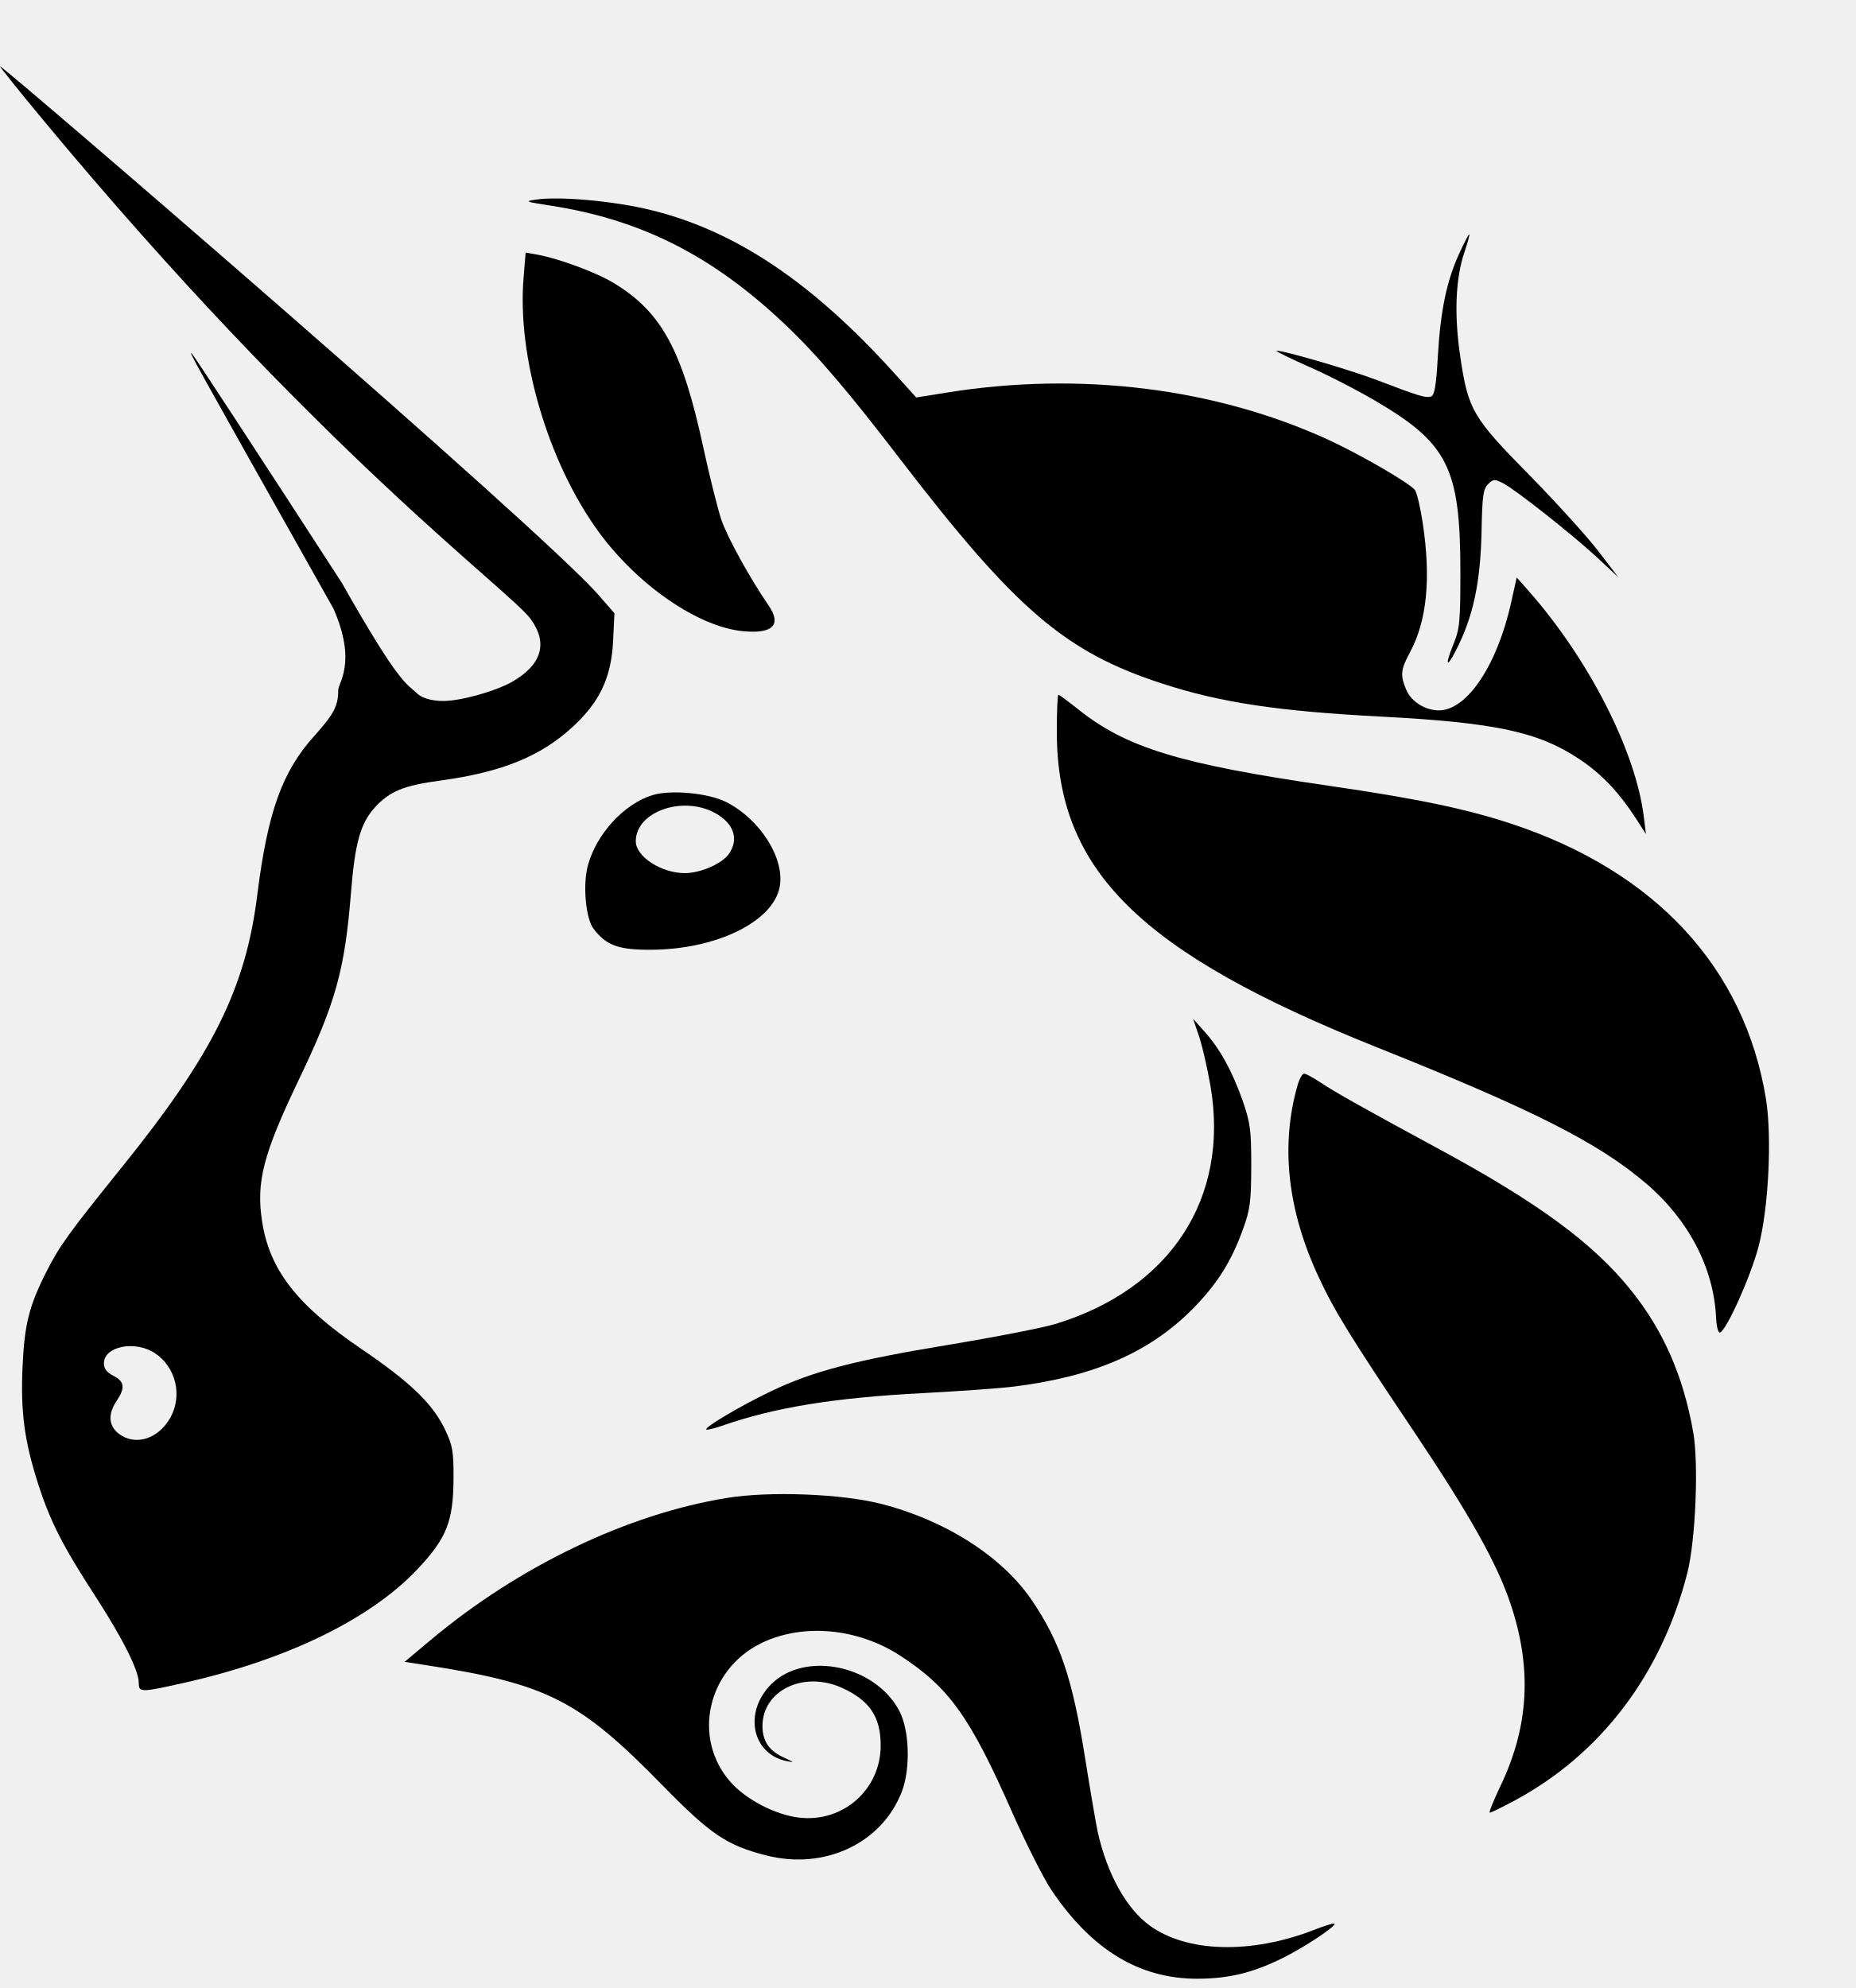
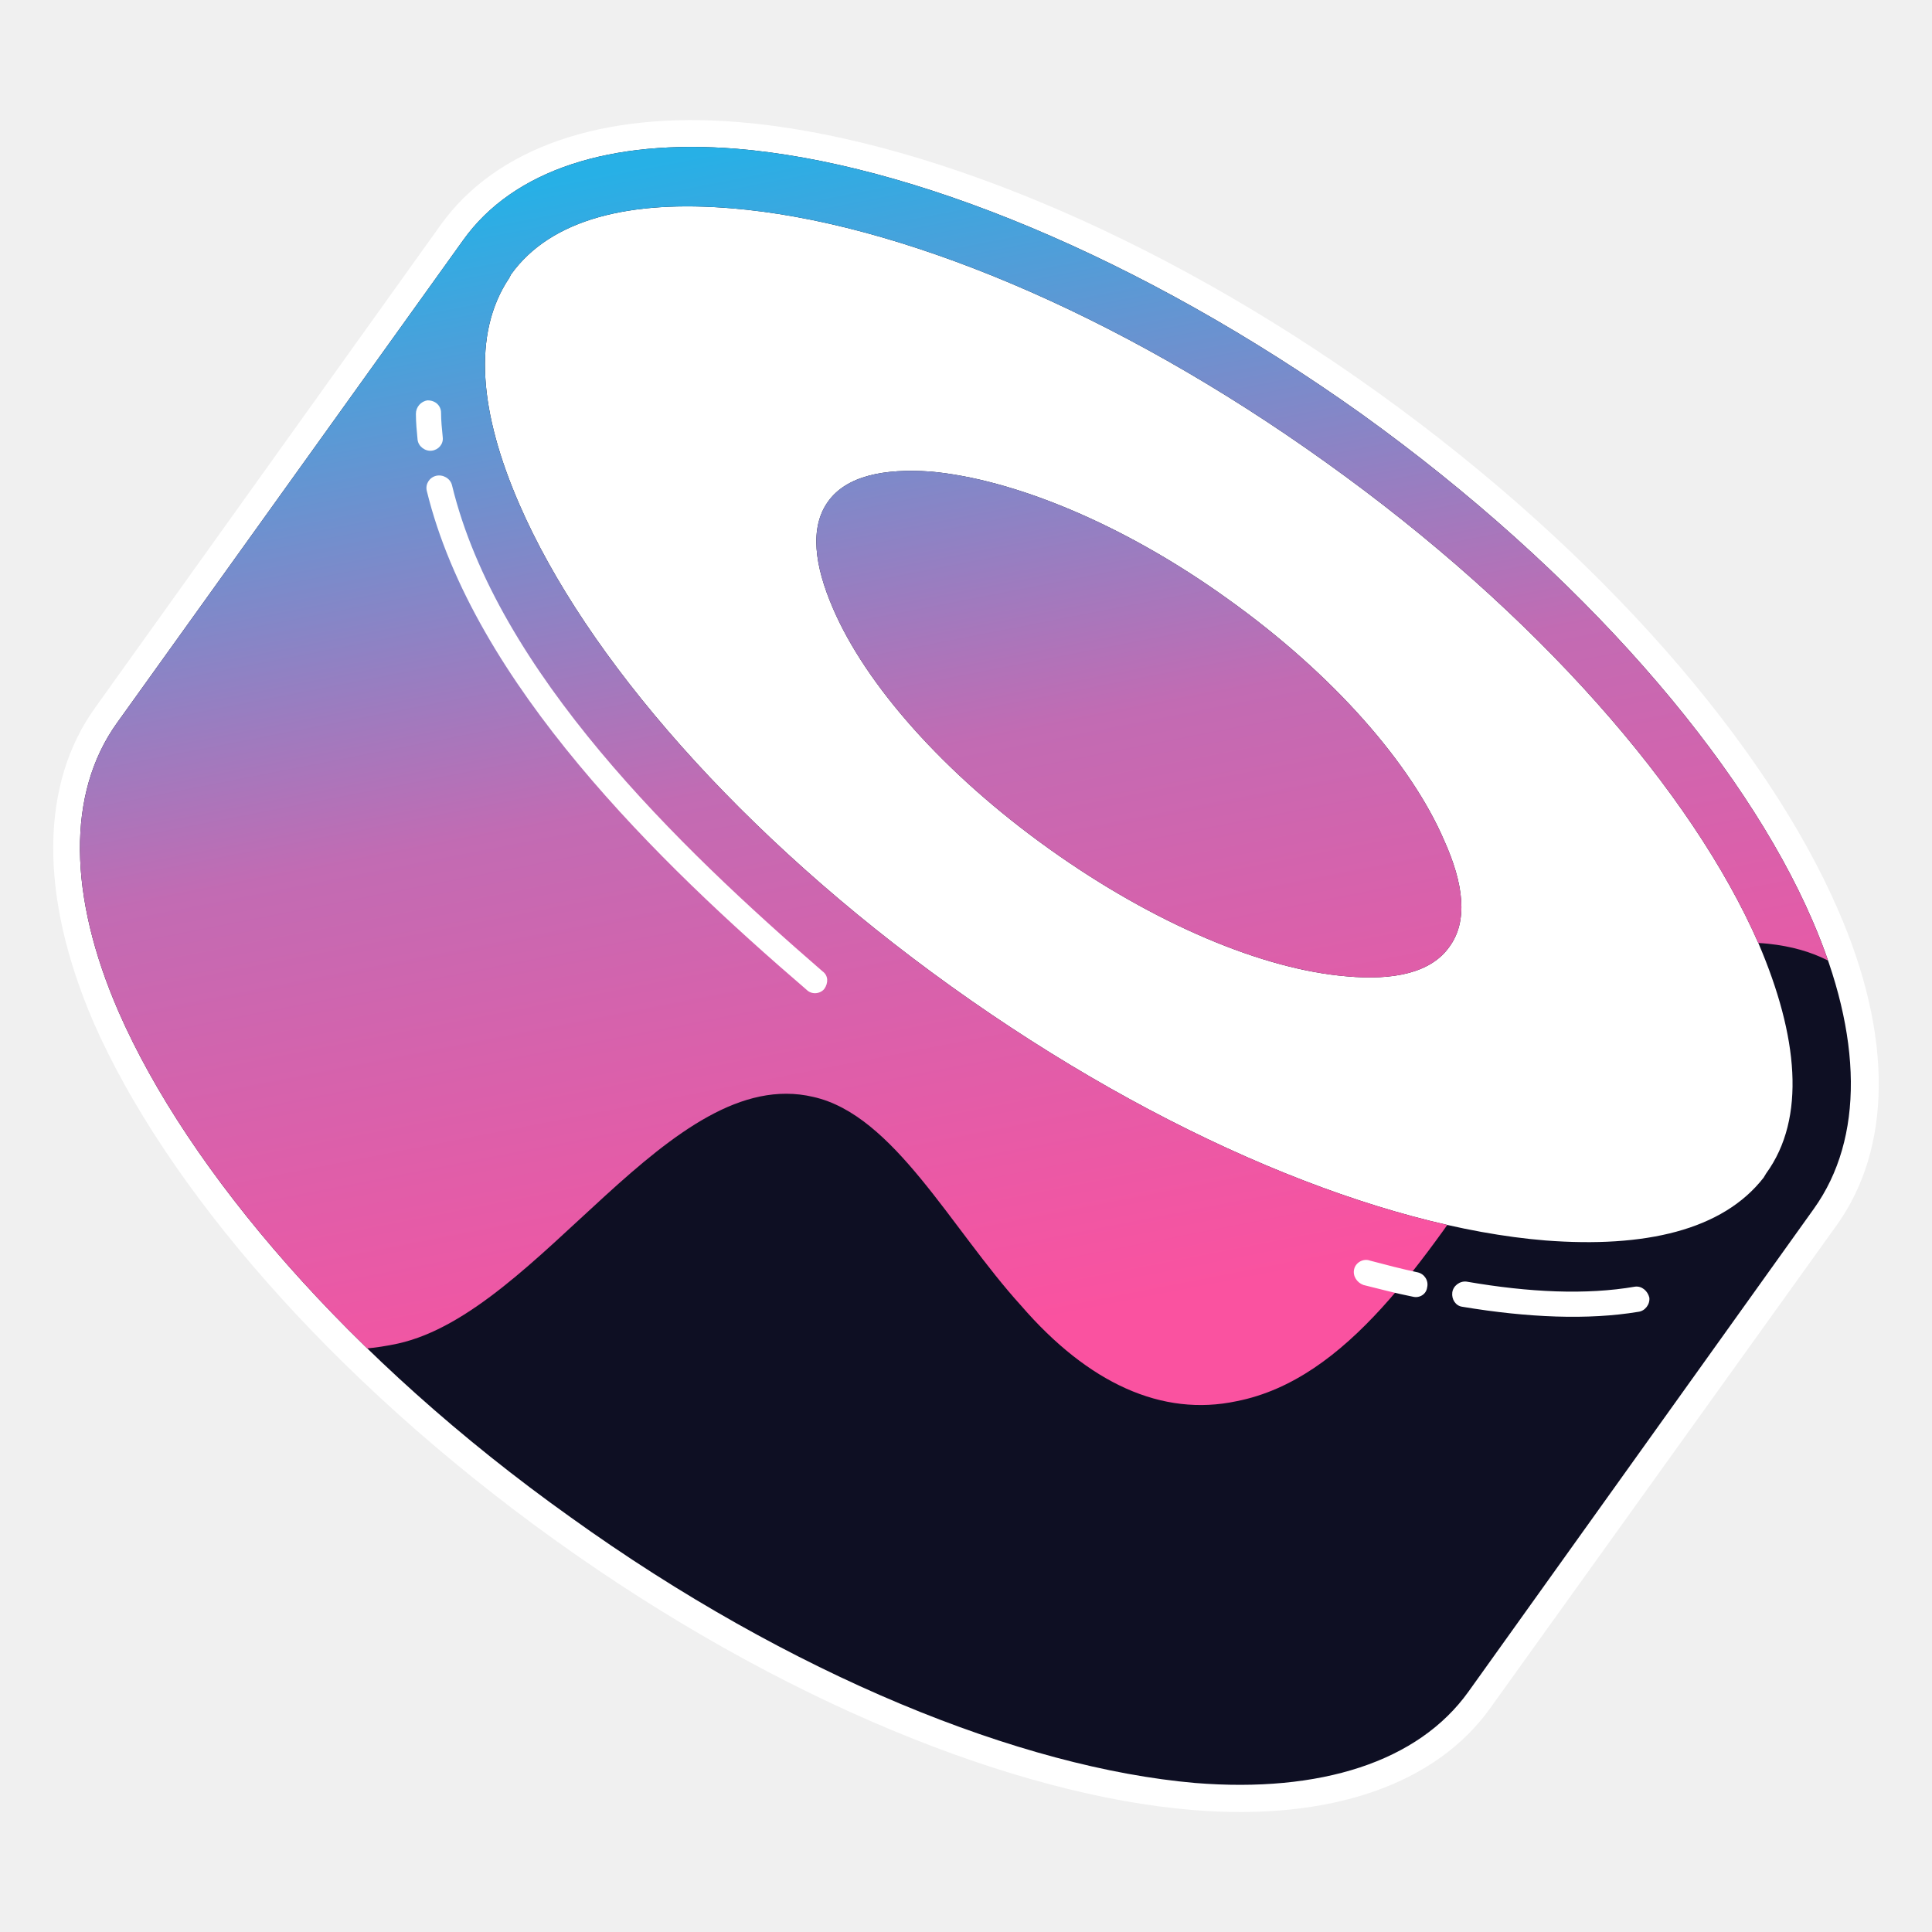
- <svg xmlns="http://www.w3.org/2000/svg" width="14" height="15" viewBox="0 0 14 15" fill="none">
-   <g style="mix-blend-mode:darken">
-     <path d="M4.152 1.551C3.964 1.522 3.956 1.519 4.045 1.506C4.214 1.48 4.615 1.515 4.891 1.58C5.535 1.732 6.121 2.122 6.747 2.815L6.913 2.999L7.151 2.961C8.153 2.801 9.172 2.928 10.024 3.319C10.259 3.427 10.629 3.641 10.675 3.696C10.69 3.714 10.717 3.827 10.735 3.947C10.798 4.365 10.767 4.684 10.638 4.923C10.568 5.053 10.564 5.094 10.611 5.206C10.649 5.294 10.753 5.36 10.857 5.36C11.069 5.36 11.297 5.019 11.402 4.546L11.444 4.357L11.527 4.451C11.983 4.965 12.342 5.665 12.403 6.163L12.419 6.293L12.343 6.175C12.211 5.972 12.078 5.833 11.908 5.722C11.602 5.521 11.279 5.452 10.422 5.407C9.648 5.367 9.21 5.301 8.776 5.16C8.037 4.921 7.665 4.602 6.787 3.458C6.397 2.949 6.157 2.668 5.917 2.442C5.372 1.927 4.837 1.657 4.152 1.551Z" fill="black" />
-     <path d="M10.849 2.686C10.869 2.346 10.915 2.121 11.009 1.916C11.046 1.835 11.08 1.768 11.086 1.768C11.091 1.768 11.075 1.828 11.05 1.901C10.982 2.101 10.971 2.373 11.018 2.69C11.077 3.092 11.111 3.15 11.539 3.584C11.739 3.788 11.972 4.045 12.057 4.155L12.211 4.356L12.057 4.212C11.869 4.037 11.436 3.695 11.341 3.646C11.277 3.614 11.267 3.614 11.228 3.653C11.191 3.689 11.184 3.743 11.179 3.999C11.171 4.398 11.116 4.654 10.984 4.91C10.913 5.048 10.902 5.019 10.966 4.862C11.014 4.746 11.019 4.694 11.019 4.308C11.018 3.533 10.925 3.346 10.382 3.027C10.245 2.946 10.018 2.829 9.878 2.768C9.739 2.706 9.628 2.652 9.632 2.648C9.647 2.633 10.177 2.787 10.39 2.868C10.708 2.99 10.76 3.005 10.799 2.991C10.824 2.981 10.837 2.906 10.849 2.686Z" fill="black" />
-     <path d="M4.517 4.013C4.136 3.491 3.899 2.69 3.951 2.091L3.966 1.906L4.053 1.921C4.217 1.951 4.498 2.055 4.63 2.135C4.991 2.353 5.148 2.64 5.307 3.378C5.354 3.594 5.415 3.839 5.443 3.922C5.488 4.055 5.66 4.366 5.799 4.568C5.899 4.714 5.833 4.783 5.611 4.763C5.272 4.733 4.813 4.418 4.517 4.013Z" fill="black" />
-     <path d="M10.386 7.901C8.602 7.187 7.974 6.567 7.974 5.522C7.974 5.368 7.979 5.242 7.986 5.242C7.992 5.242 8.061 5.293 8.139 5.355C8.501 5.643 8.906 5.766 10.027 5.929C10.688 6.025 11.059 6.102 11.402 6.215C12.49 6.574 13.164 7.302 13.325 8.294C13.371 8.583 13.344 9.123 13.268 9.408C13.209 9.633 13.026 10.039 12.978 10.054C12.964 10.059 12.951 10.008 12.948 9.938C12.93 9.566 12.74 9.203 12.422 8.931C12.06 8.622 11.575 8.376 10.386 7.901Z" fill="black" />
-     <path d="M9.134 8.197C9.111 8.065 9.073 7.896 9.048 7.822L9.002 7.687L9.087 7.782C9.204 7.912 9.296 8.079 9.375 8.302C9.434 8.472 9.441 8.522 9.441 8.798C9.44 9.069 9.433 9.126 9.377 9.279C9.29 9.52 9.182 9.69 9.001 9.874C8.675 10.204 8.256 10.386 7.651 10.462C7.546 10.475 7.24 10.497 6.971 10.511C6.292 10.546 5.845 10.619 5.444 10.759C5.386 10.779 5.335 10.791 5.329 10.786C5.313 10.77 5.587 10.608 5.812 10.5C6.13 10.347 6.447 10.264 7.157 10.147C7.508 10.089 7.87 10.018 7.962 9.99C8.83 9.726 9.277 9.043 9.134 8.197Z" fill="black" />
-     <path d="M9.952 9.641C9.715 9.135 9.66 8.646 9.79 8.19C9.804 8.141 9.826 8.101 9.84 8.101C9.853 8.101 9.909 8.131 9.964 8.168C10.073 8.241 10.292 8.364 10.876 8.68C11.604 9.075 12.02 9.38 12.302 9.73C12.549 10.035 12.702 10.384 12.776 10.808C12.818 11.049 12.793 11.628 12.731 11.87C12.535 12.634 12.08 13.234 11.431 13.584C11.336 13.635 11.251 13.677 11.241 13.677C11.232 13.678 11.267 13.59 11.318 13.483C11.537 13.029 11.562 12.588 11.396 12.097C11.295 11.796 11.089 11.429 10.673 10.808C10.189 10.087 10.071 9.895 9.952 9.641Z" fill="black" />
-     <path d="M3.25 12.374C3.913 11.818 4.736 11.423 5.487 11.302C5.81 11.25 6.349 11.271 6.648 11.347C7.128 11.469 7.558 11.742 7.781 12.068C7.999 12.387 8.093 12.664 8.19 13.282C8.229 13.525 8.271 13.77 8.283 13.825C8.356 14.145 8.499 14.401 8.675 14.529C8.956 14.733 9.439 14.746 9.914 14.562C9.994 14.53 10.064 14.509 10.069 14.514C10.086 14.531 9.847 14.69 9.678 14.774C9.451 14.886 9.271 14.93 9.031 14.93C8.596 14.93 8.235 14.71 7.934 14.262C7.874 14.173 7.741 13.909 7.637 13.674C7.319 12.953 7.162 12.733 6.793 12.493C6.471 12.283 6.056 12.246 5.744 12.398C5.335 12.598 5.22 13.118 5.514 13.448C5.631 13.579 5.848 13.692 6.026 13.714C6.359 13.755 6.645 13.504 6.645 13.17C6.645 12.953 6.561 12.829 6.35 12.734C6.061 12.605 5.752 12.756 5.753 13.025C5.754 13.14 5.804 13.212 5.92 13.264C5.994 13.298 5.996 13.3 5.935 13.288C5.671 13.233 5.609 12.916 5.821 12.706C6.077 12.454 6.605 12.565 6.786 12.91C6.862 13.055 6.871 13.343 6.805 13.517C6.656 13.907 6.223 14.112 5.783 14C5.484 13.924 5.362 13.842 5.001 13.473C4.374 12.831 4.131 12.706 3.227 12.566L3.053 12.539L3.25 12.374Z" fill="black" />
-     <path fill-rule="evenodd" clip-rule="evenodd" d="M0.308 0.884C2.402 3.41 3.845 4.452 4.005 4.672C4.137 4.854 4.087 5.018 3.861 5.146C3.735 5.217 3.475 5.289 3.346 5.289C3.199 5.289 3.148 5.233 3.148 5.233C3.063 5.153 3.015 5.167 2.578 4.396C1.972 3.46 1.464 2.684 1.45 2.671C1.418 2.641 1.419 2.642 2.517 4.594C2.694 5.001 2.552 5.15 2.552 5.208C2.552 5.326 2.519 5.388 2.373 5.551C2.129 5.821 2.02 6.125 1.941 6.754C1.853 7.459 1.605 7.957 0.917 8.81C0.515 9.309 0.449 9.4 0.347 9.602C0.219 9.855 0.184 9.997 0.17 10.316C0.155 10.655 0.184 10.873 0.288 11.197C0.379 11.48 0.474 11.666 0.717 12.04C0.926 12.363 1.047 12.603 1.047 12.697C1.047 12.771 1.061 12.771 1.386 12.698C2.163 12.524 2.794 12.217 3.149 11.841C3.369 11.608 3.42 11.48 3.422 11.161C3.423 10.953 3.416 10.909 3.359 10.789C3.267 10.594 3.099 10.431 2.728 10.179C2.243 9.85 2.035 9.584 1.978 9.219C1.931 8.919 1.986 8.708 2.254 8.148C2.532 7.569 2.601 7.322 2.648 6.739C2.678 6.362 2.719 6.213 2.828 6.093C2.942 5.969 3.044 5.927 3.326 5.889C3.785 5.826 4.077 5.708 4.317 5.488C4.525 5.298 4.612 5.114 4.626 4.837L4.636 4.627L4.519 4.493C4.098 4.004 0.026 0.5 0 0.5C-0.005 0.5 0.133 0.673 0.308 0.884ZM1.284 10.699C1.379 10.531 1.328 10.316 1.169 10.21C1.018 10.111 0.784 10.158 0.784 10.287C0.784 10.327 0.806 10.356 0.856 10.381C0.94 10.424 0.946 10.472 0.88 10.57C0.813 10.67 0.819 10.757 0.895 10.817C1.018 10.912 1.192 10.86 1.284 10.699Z" fill="black" />
-     <path fill-rule="evenodd" clip-rule="evenodd" d="M4.925 5.999C4.71 6.064 4.501 6.291 4.436 6.529C4.396 6.674 4.419 6.929 4.478 7.007C4.574 7.134 4.666 7.168 4.917 7.166C5.407 7.163 5.833 6.954 5.883 6.692C5.923 6.478 5.736 6.181 5.478 6.051C5.345 5.984 5.062 5.957 4.925 5.999ZM5.499 6.444C5.574 6.337 5.541 6.222 5.412 6.144C5.168 5.995 4.797 6.118 4.797 6.348C4.797 6.463 4.99 6.588 5.167 6.588C5.285 6.588 5.446 6.518 5.499 6.444Z" fill="black" />
+ <svg xmlns="http://www.w3.org/2000/svg" width="100%" height="100%" viewBox="0 0 512 512" version="1.1" xml:space="preserve" style="fill-rule:evenodd;clip-rule:evenodd;stroke-linejoin:round;stroke-miterlimit:2;">
+   <g transform="matrix(1,0,0,1,-21938.7,-17212.6)">
+     <g id="Logos">
+         </g>
+     <g transform="matrix(1.23692,1.94525e-17,-8.72859e-33,1.55612,20041.3,16222)">
+       <g id="Lite-SVG-Logo">
+             </g>
+     </g>
+     <g id="Icon-Logo" transform="matrix(0.266667,0,0,0.474074,21938.7,17212.6)">
+       <rect x="0" y="0" width="1920" height="1080" style="fill:none;" />
+       <g transform="matrix(5.26799,4.70868e-17,-3.71746e-32,3.76676,-5053.35,-2457.11)">
+         <g transform="matrix(1.53485,-7.37289e-16,-5.11207e-16,1.20744,-25893.4,-8083.24)">
+           <path d="M17721.1,7385.28C17721.1,7385.28 17678.5,7444.66 17678.5,7444.66C17671.8,7454.09 17658.8,7458.63 17641.9,7457.24C17620.1,7455.44 17591.2,7443.92 17563.5,7424.05C17535.8,7404.17 17515.6,7380.49 17506.8,7360.44C17500.1,7344.9 17500.2,7331.18 17507,7321.74C17507,7321.74 17549.5,7262.36 17549.5,7262.36C17556.3,7252.93 17569.3,7248.39 17586.1,7249.78C17607.9,7251.58 17636.9,7263.11 17664.6,7282.98C17692.3,7302.85 17712.5,7326.53 17721.2,7346.58C17728,7362.12 17727.8,7375.85 17721.1,7385.28L17721.1,7385.28ZM17560.9,7270.52C17565.3,7264.42 17574.1,7262.84 17585,7263.74C17604.9,7265.38 17631.1,7276.22 17656.4,7294.36C17681.7,7312.49 17700.4,7333.86 17708.4,7352.16C17712.7,7362.19 17714.1,7371.03 17709.7,7377.13L17715.4,7381.2C17715.4,7381.2 17709.7,7377.13 17709.7,7377.13L17667.1,7436.51C17662.8,7442.6 17654,7444.19 17643.1,7443.28C17623.2,7441.65 17596.9,7430.8 17571.6,7412.67C17546.3,7394.53 17527.6,7373.16 17519.7,7354.87C17515.3,7344.83 17514,7335.99 17518.4,7329.9C17518.4,7329.9 17560.9,7270.52 17560.9,7270.52Z" style="fill:white;" />
+         </g>
+         <g transform="matrix(1.53485,3.35132e-16,7.66811e-16,1.20744,-25885.9,-8092.74)">
+           <path d="M17550.4,7275.75C17564.3,7256.35 17611.4,7266.31 17655.6,7297.97C17699.8,7329.64 17724.4,7371.11 17710.5,7390.51C17710.5,7390.51 17668,7449.89 17668,7449.89C17654.1,7469.29 17606.9,7459.33 17562.7,7427.66C17518.5,7395.99 17493.9,7354.53 17507.8,7335.13C17507.8,7335.13 17550.4,7275.75 17550.4,7275.75Z" style="fill:white;" />
+         </g>
+         <g transform="matrix(1.58178,-1.97732e-17,8.78108e-33,1.24436,-28438.7,-19162.2)">
+           <path d="M18640.6,15952.1C18646.6,15943.7 18658.2,15940 18673.2,15941.2C18693.9,15942.9 18721.3,15954 18747.7,15972.8C18774,15991.7 18793.3,16014.2 18801.5,16033.2C18807.5,16047 18807.7,16059.2 18801.7,16067.6C18801.7,16067.6 18760.5,16125.2 18760.5,16125.2C18754.5,16133.6 18742.8,16137.3 18727.9,16136.1C18707.2,16134.3 18679.7,16123.3 18653.4,16104.4C18627,16085.6 18607.8,16063.1 18599.5,16044.1C18593.5,16030.3 18593.3,16018.1 18599.3,16009.7L18640.6,15952.1ZM18796,16063.5L18796,16063.4C18800.8,16056.8 18799.8,16047 18795.1,16036C18787.2,16017.9 18768.7,15996.6 18743.5,15978.6C18718.4,15960.6 18692.3,15949.9 18672.6,15948.3C18660.6,15947.3 18651.1,15949.5 18646.3,15956.2L18646.1,15956.6C18641.6,15963.3 18642.6,15972.8 18647.3,15983.6C18655.2,16001.8 18673.7,16023.1 18698.8,16041.1C18723.9,16059.1 18750,16069.8 18769.7,16071.4C18781.5,16072.3 18790.8,16070.2 18795.7,16063.9L18796,16063.4L18796,16063.5ZM18731.8,15994.9C18744.4,16003.9 18753.7,16014.6 18757.6,16023.7C18759.9,16028.8 18760.5,16033.3 18758.2,16036.4C18756,16039.5 18751.5,16040.4 18746,16039.9C18736.1,16039.1 18723.1,16033.7 18710.5,16024.7C18697.9,16015.7 18688.6,16005.1 18684.7,15996C18682.5,15990.9 18681.9,15986.4 18684.1,15983.3C18686.3,15980.2 18690.8,15979.3 18696.4,15979.7C18706.2,15980.6 18719.3,15985.9 18731.8,15994.9Z" style="fill:rgb(14,15,35);" />
+           <clipPath id="_clip1">
+             <path d="M18640.6,15952.1C18646.6,15943.7 18658.2,15940 18673.2,15941.2C18693.9,15942.9 18721.3,15954 18747.7,15972.8C18774,15991.7 18793.3,16014.2 18801.5,16033.2C18807.5,16047 18807.7,16059.2 18801.7,16067.6C18801.7,16067.6 18760.5,16125.2 18760.5,16125.2C18754.5,16133.6 18742.8,16137.3 18727.9,16136.1C18707.2,16134.3 18679.7,16123.3 18653.4,16104.4C18627,16085.6 18607.8,16063.1 18599.5,16044.1C18593.5,16030.3 18593.3,16018.1 18599.3,16009.7L18640.6,15952.1ZM18796,16063.5L18796,16063.4C18800.8,16056.8 18799.8,16047 18795.1,16036C18787.2,16017.9 18768.7,15996.6 18743.5,15978.6C18718.4,15960.6 18692.3,15949.9 18672.6,15948.3C18660.6,15947.3 18651.1,15949.5 18646.3,15956.2L18646.1,15956.6C18641.6,15963.3 18642.6,15972.8 18647.3,15983.6C18655.2,16001.8 18673.7,16023.1 18698.8,16041.1C18723.9,16059.1 18750,16069.8 18769.7,16071.4C18781.5,16072.3 18790.8,16070.2 18795.7,16063.9L18796,16063.4L18796,16063.5ZM18731.8,15994.9C18744.4,16003.9 18753.7,16014.6 18757.6,16023.7C18759.9,16028.8 18760.5,16033.3 18758.2,16036.4C18756,16039.5 18751.5,16040.4 18746,16039.9C18736.1,16039.1 18723.1,16033.7 18710.5,16024.7C18697.9,16015.7 18688.6,16005.1 18684.7,15996C18682.5,15990.9 18681.9,15986.4 18684.1,15983.3C18686.3,15980.2 18690.8,15979.3 18696.4,15979.7C18706.2,15980.6 18719.3,15985.9 18731.8,15994.9Z" />
+           </clipPath>
+           <g clip-path="url(#_clip1)">
+             <g transform="matrix(1,-1.68009e-16,1.68009e-16,-2.3719,1581.65,53337.7)">
+               <path d="M17004.5,15714.1C17005.6,15714.1 17007.4,15713 17008.4,15712.7C17011.9,15711.6 17015.4,15710.5 17019,15709.6C17029.5,15706.9 17040.4,15705.4 17051.2,15706.4C17068.2,15708 17083.6,15720.5 17100.7,15718.8C17110.3,15717.9 17117.1,15712.2 17125.5,15708.3C17133.5,15704.4 17142.3,15702.7 17151.2,15703.5C17177.7,15705.7 17187.7,15727.7 17214.6,15726.5C17236.9,15725.5 17228.2,15714.2 17249.6,15710.2C17249.8,15710.1 17301.3,15729.2 17301.7,15732.5C17303.2,15745.2 17274.6,15894.8 17275.9,15894.8L17020.8,15855.3L17004.5,15714.1Z" style="fill:url(#_Linear2);" />
+             </g>
+           </g>
+         </g>
+         <g transform="matrix(1.58178,-1.97732e-17,8.78108e-33,1.24436,-28393.2,-19215.7)">
+           <path d="M18731,16122.3C18738.8,16123.6 18746,16123.9 18752,16122.9C18752.8,16122.8 18753.4,16122 18753.3,16121.2C18753.1,16120.4 18752.4,16119.8 18751.6,16119.9C18745.8,16120.9 18739,16120.6 18731.5,16119.3C18730.7,16119.2 18729.9,16119.8 18729.8,16120.6C18729.7,16121.4 18730.2,16122.2 18731,16122.3ZM18719.2,16119.7C18721.2,16120.2 18723.1,16120.7 18725.1,16121.1C18725.9,16121.3 18726.7,16120.8 18726.8,16120C18727,16119.2 18726.5,16118.4 18725.7,16118.2C18723.8,16117.8 18721.9,16117.3 18720,16116.8C18719.2,16116.5 18718.3,16117 18718.1,16117.8C18717.9,16118.6 18718.4,16119.4 18719.2,16119.7ZM18607.5,16025C18613.1,16047.9 18635.1,16069.3 18652.8,16084.5C18653.4,16085.1 18654.4,16085 18654.9,16084.4C18655.4,16083.7 18655.4,16082.8 18654.7,16082.3C18637.5,16067.4 18615.9,16046.6 18610.5,16024.3C18610.3,16023.5 18609.4,16023 18608.6,16023.2C18607.8,16023.4 18607.3,16024.2 18607.5,16025ZM18606.2,16015.8C18606.2,16016.8 18606.3,16017.9 18606.4,16018.9C18606.5,16019.7 18607.3,16020.3 18608.1,16020.2C18608.9,16020.1 18609.5,16019.4 18609.4,16018.6C18609.3,16017.6 18609.2,16016.6 18609.2,16015.7C18609.2,16014.8 18608.5,16014.2 18607.6,16014.2C18606.8,16014.3 18606.2,16015 18606.2,16015.8Z" style="fill:white;" />
+         </g>
+       </g>
+     </g>
  </g>
+   <defs>
+     <linearGradient id="_Linear2" x1="0" y1="0" x2="1" y2="0" gradientUnits="userSpaceOnUse" gradientTransform="matrix(27.908,-59.2347,-140.499,-11.7661,17095.7,15766.6)">
+       <stop offset="0" style="stop-color:rgb(39,176,230);stop-opacity:1" />
+       <stop offset="0.52" style="stop-color:rgb(194,107,179);stop-opacity:1" />
+       <stop offset="1" style="stop-color:rgb(250,82,160);stop-opacity:1" />
+     </linearGradient>
+   </defs>
</svg>
